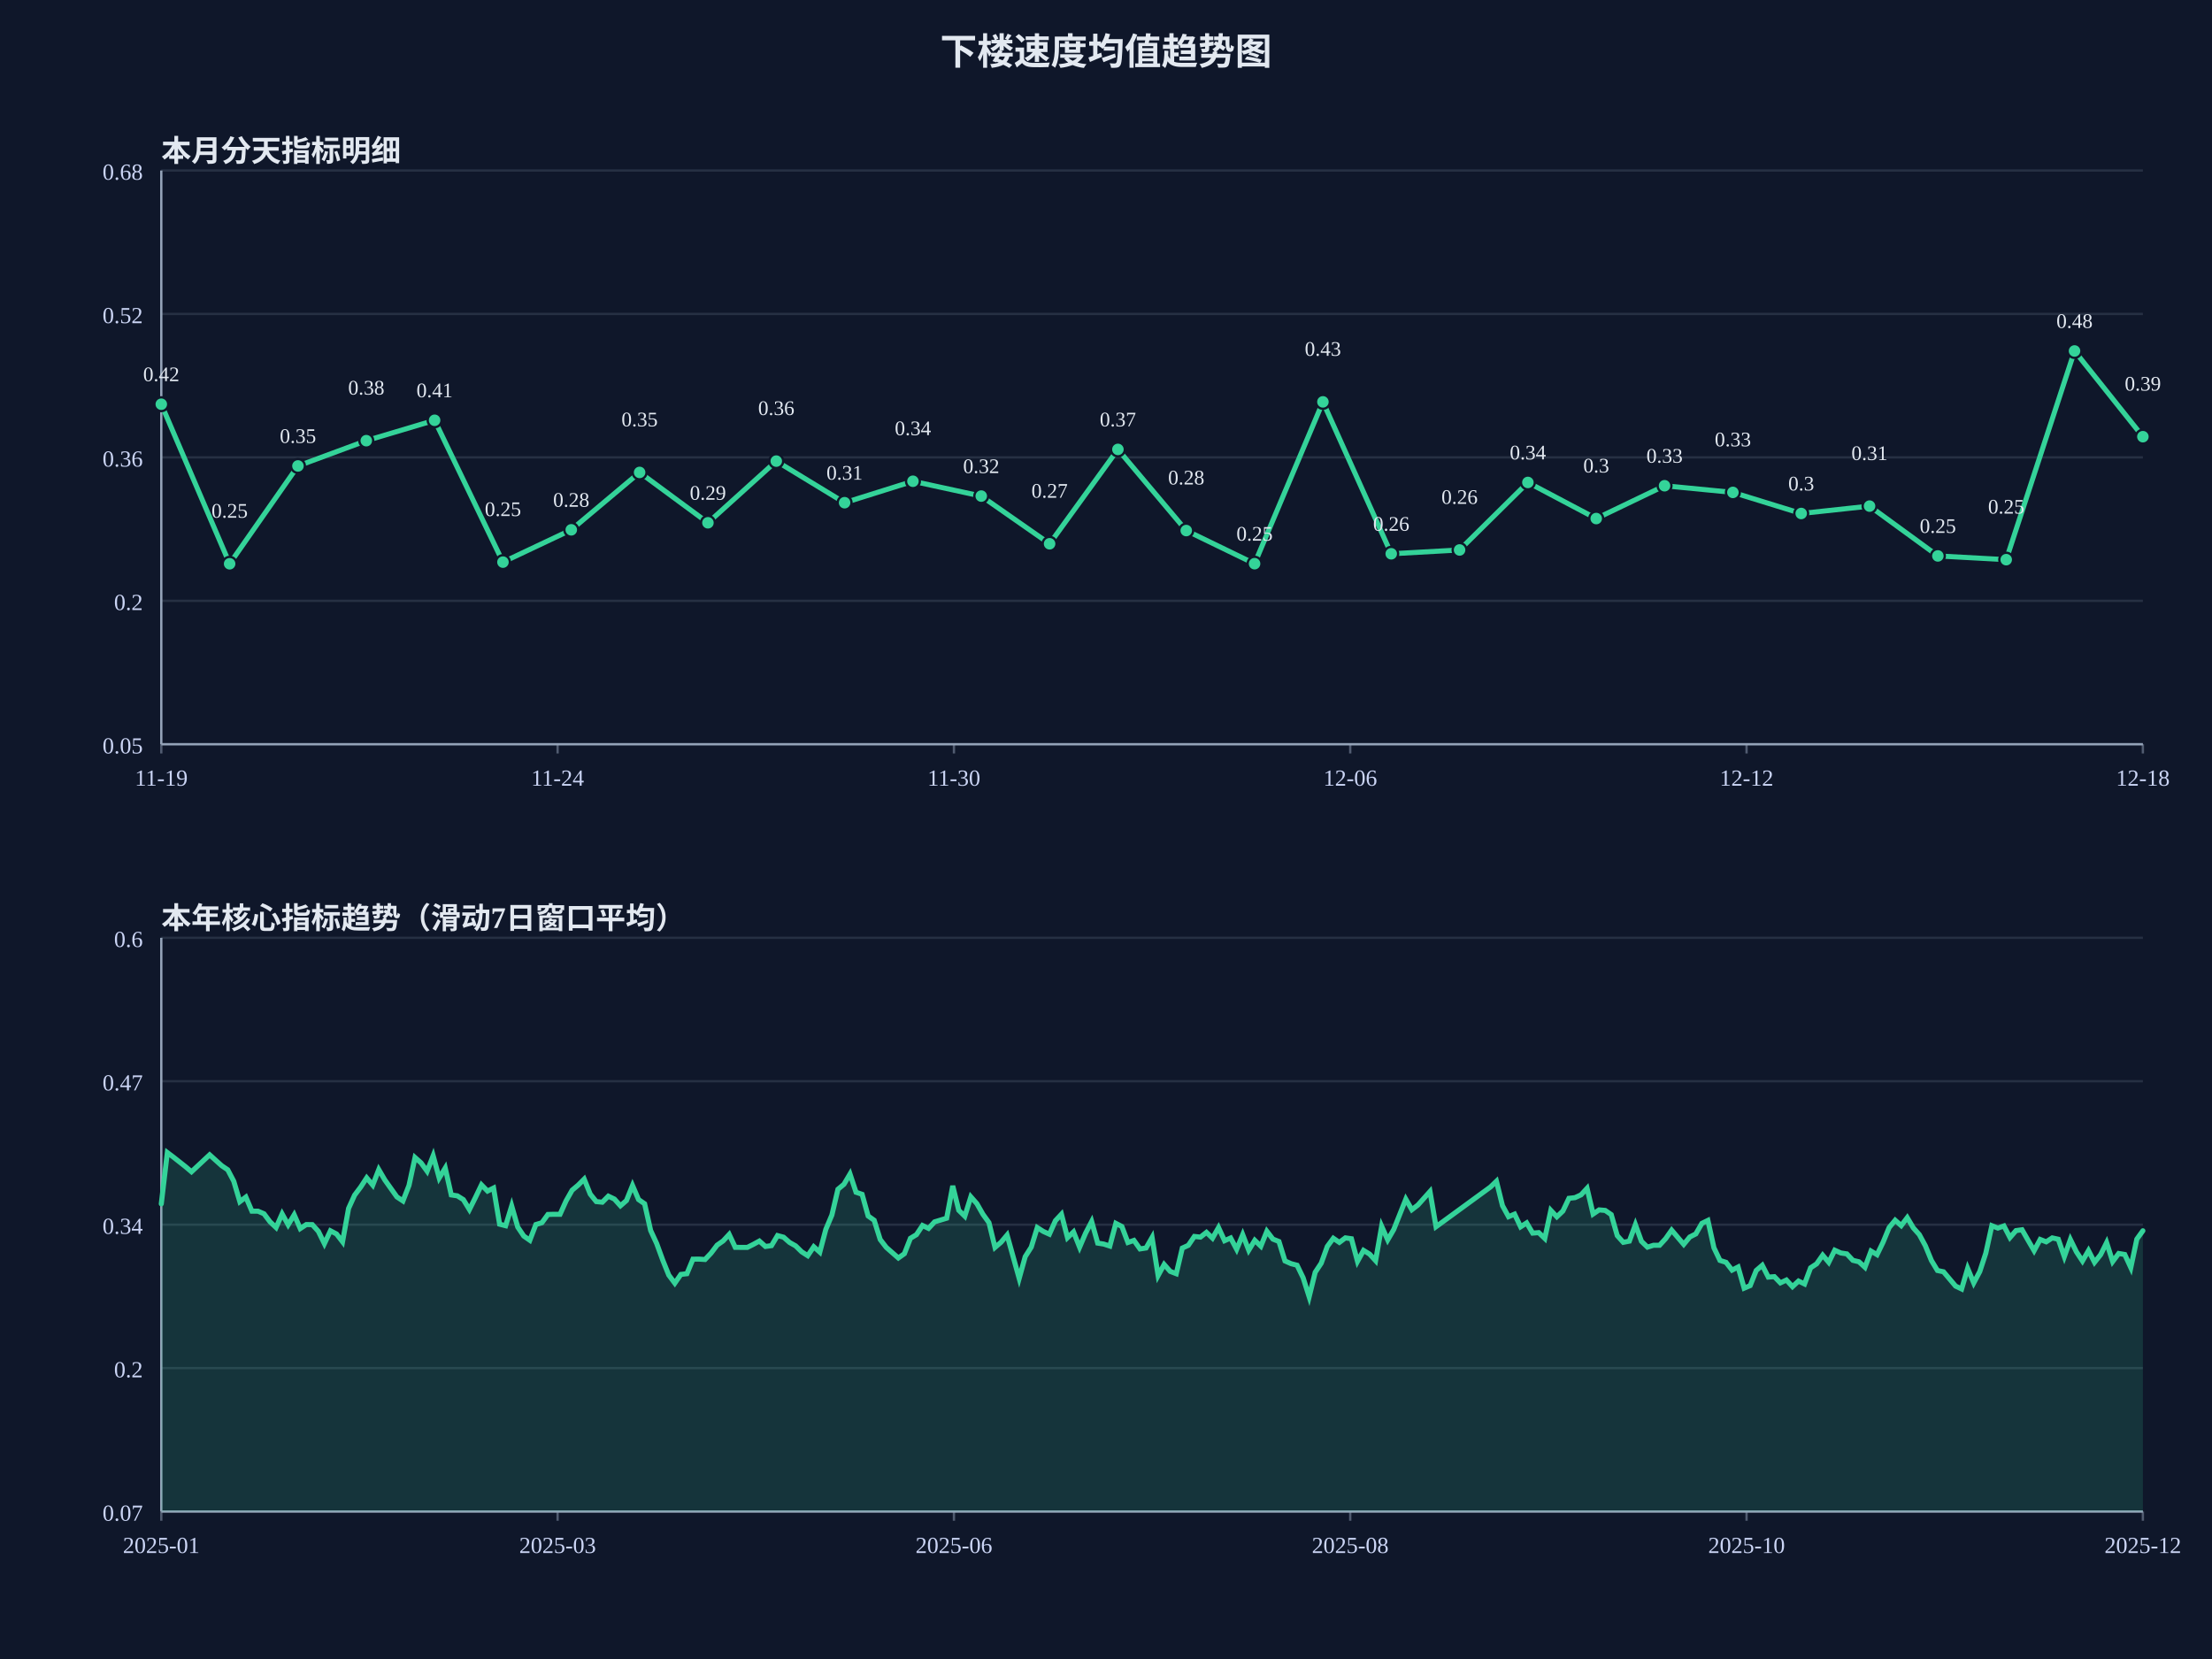
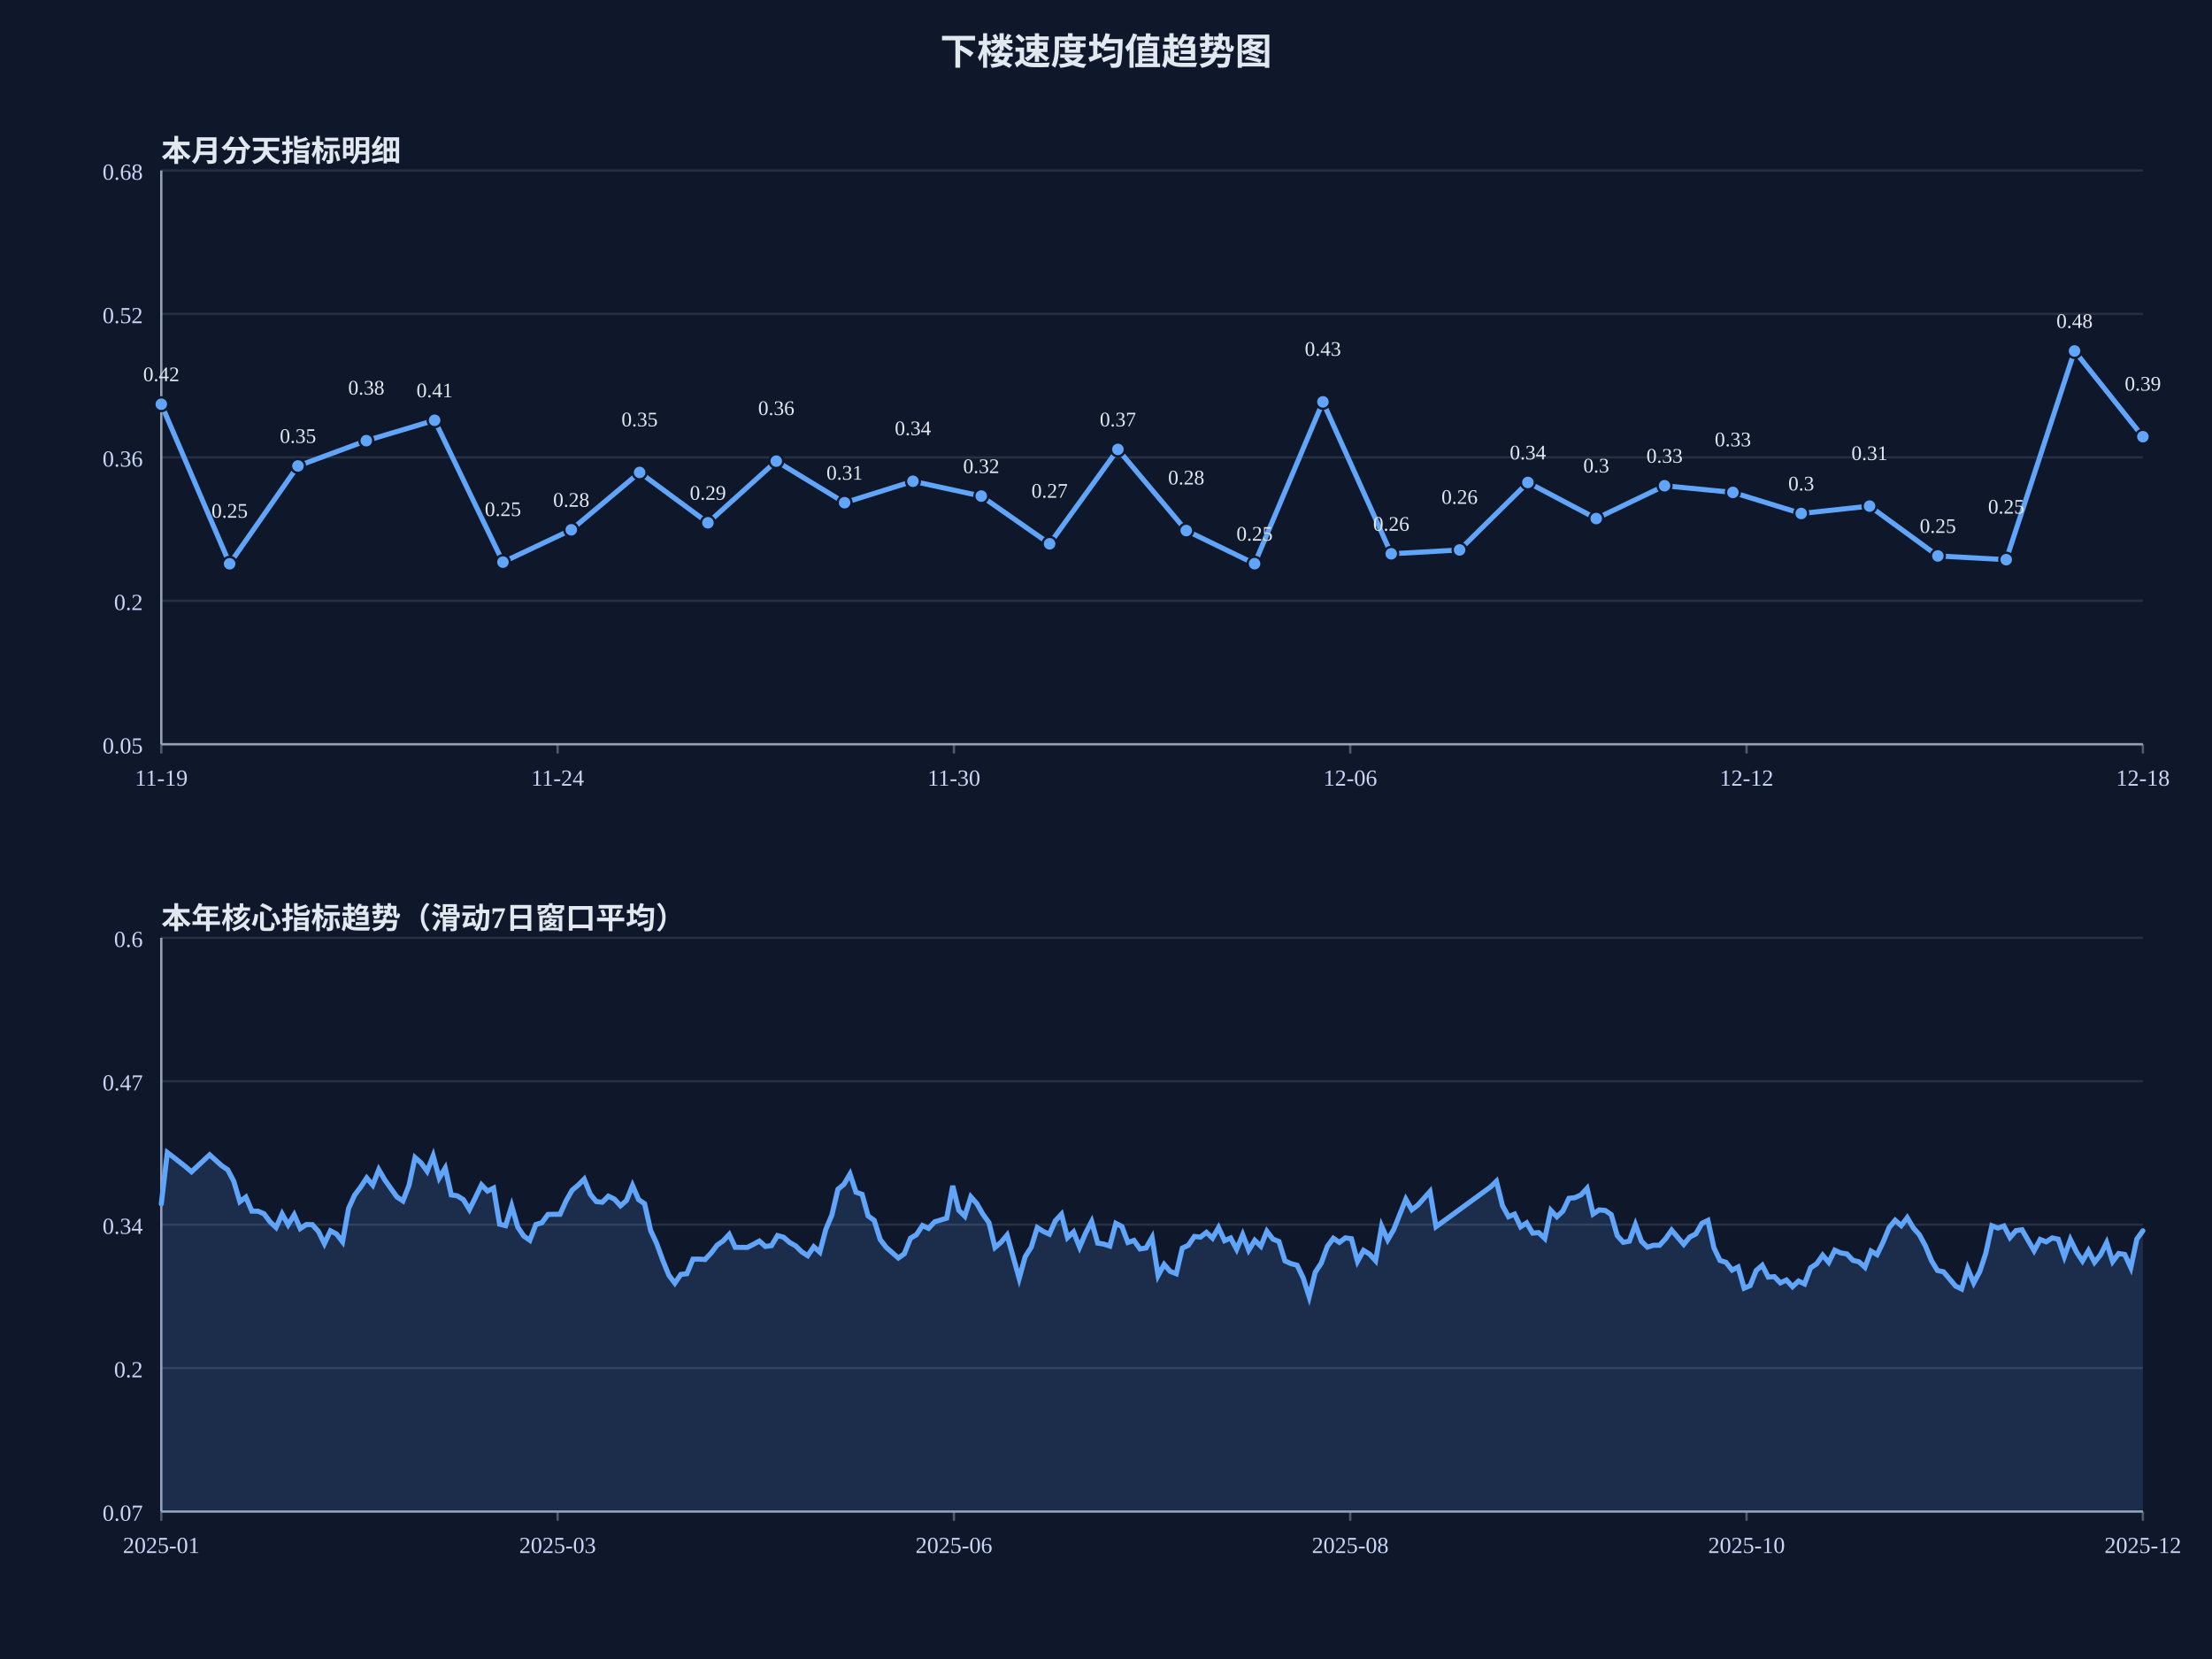
<svg xmlns="http://www.w3.org/2000/svg" viewBox="0 0 960 720" width="960" height="720">
  <rect width="960" height="720" fill="#0f172a" />
  <text x="480" y="28" fill="#e2e8f0" font-size="16" font-weight="700" text-anchor="middle">下楼速度均值趋势图</text>
  <text x="70" y="70" fill="#e2e8f0" font-size="13" font-weight="600">本月分天指标明细</text>
  <line x1="70" y1="323.00" x2="930" y2="323.00" stroke="#94a3b8" stroke-opacity="0.18" stroke-width="1" />
  <text x="62" y="327.00" fill="#cbd5f5" font-size="10" text-anchor="end">0.05</text>
  <line x1="70" y1="260.75" x2="930" y2="260.75" stroke="#94a3b8" stroke-opacity="0.18" stroke-width="1" />
  <text x="62" y="264.75" fill="#cbd5f5" font-size="10" text-anchor="end">0.2</text>
  <line x1="70" y1="198.50" x2="930" y2="198.50" stroke="#94a3b8" stroke-opacity="0.18" stroke-width="1" />
  <text x="62" y="202.50" fill="#cbd5f5" font-size="10" text-anchor="end">0.36</text>
  <line x1="70" y1="136.25" x2="930" y2="136.25" stroke="#94a3b8" stroke-opacity="0.18" stroke-width="1" />
  <text x="62" y="140.25" fill="#cbd5f5" font-size="10" text-anchor="end">0.52</text>
  <line x1="70" y1="74.00" x2="930" y2="74.00" stroke="#94a3b8" stroke-opacity="0.18" stroke-width="1" />
  <text x="62" y="78.00" fill="#cbd5f5" font-size="10" text-anchor="end">0.68</text>
  <line x1="70.00" y1="323" x2="70.00" y2="327" stroke="#94a3b8" stroke-opacity="0.5" stroke-width="1" />
  <text x="70.00" y="341" fill="#cbd5f5" font-size="10" text-anchor="middle">11-19</text>
  <line x1="242.00" y1="323" x2="242.00" y2="327" stroke="#94a3b8" stroke-opacity="0.5" stroke-width="1" />
  <text x="242.00" y="341" fill="#cbd5f5" font-size="10" text-anchor="middle">11-24</text>
  <line x1="414.00" y1="323" x2="414.00" y2="327" stroke="#94a3b8" stroke-opacity="0.5" stroke-width="1" />
  <text x="414.00" y="341" fill="#cbd5f5" font-size="10" text-anchor="middle">11-30</text>
  <line x1="586.00" y1="323" x2="586.00" y2="327" stroke="#94a3b8" stroke-opacity="0.5" stroke-width="1" />
  <text x="586.00" y="341" fill="#cbd5f5" font-size="10" text-anchor="middle">12-06</text>
  <line x1="758.00" y1="323" x2="758.00" y2="327" stroke="#94a3b8" stroke-opacity="0.5" stroke-width="1" />
  <text x="758.00" y="341" fill="#cbd5f5" font-size="10" text-anchor="middle">12-12</text>
  <line x1="930.00" y1="323" x2="930.00" y2="327" stroke="#94a3b8" stroke-opacity="0.5" stroke-width="1" />
  <text x="930.00" y="341" fill="#cbd5f5" font-size="10" text-anchor="middle">12-18</text>
  <line x1="70" y1="74" x2="70" y2="323" stroke="#94a3b8" stroke-width="1" />
  <line x1="70" y1="323" x2="930" y2="323" stroke="#94a3b8" stroke-width="1" />
-   <path d="M70.00,175.43 L99.66,244.68 L129.31,202.22 L158.97,191.25 L188.62,182.40 L218.28,243.96 L247.93,229.94 L277.59,205.03 L307.24,226.89 L336.90,200.12 L366.55,218.17 L396.21,208.86 L425.86,215.30 L455.52,236.00 L485.17,195.04 L514.83,230.26 L544.48,244.64 L574.14,174.41 L603.79,240.34 L633.45,238.68 L663.10,209.38 L692.76,225.05 L722.41,210.81 L752.07,213.70 L781.72,222.85 L811.38,219.65 L841.03,241.27 L870.69,242.89 L900.34,152.32 L930.00,189.52" fill="none" stroke="#34d399" stroke-width="2.2" stroke-linecap="round" />
-   <circle cx="70.00" cy="175.43" r="3" fill="#34d399" stroke="#0f172a" stroke-width="1" />
+   <path d="M70.00,175.43 L99.66,244.68 L129.31,202.22 L158.97,191.25 L188.62,182.40 L218.28,243.96 L247.93,229.94 L277.59,205.03 L307.24,226.89 L336.90,200.12 L366.55,218.17 L396.21,208.86 L425.86,215.30 L455.52,236.00 L485.17,195.04 L514.83,230.26 L544.48,244.64 L574.14,174.41 L603.79,240.34 L633.45,238.68 L663.10,209.38 L692.76,225.05 L722.41,210.81 L752.07,213.70 L781.72,222.85 L811.38,219.65 L841.03,241.27 L870.69,242.89 L900.34,152.32 L930.00,189.52" fill="none" stroke="#60a5fa" stroke-width="2.2" stroke-linecap="round" />
+   <circle cx="70.00" cy="175.43" r="3" fill="#60a5fa" stroke="#0f172a" stroke-width="1" />
  <text x="70.00" y="165.43" fill="#e2e8f0" font-size="9" text-anchor="middle">0.42</text>
-   <circle cx="99.66" cy="244.68" r="3" fill="#34d399" stroke="#0f172a" stroke-width="1" />
+   <circle cx="99.66" cy="244.68" r="3" fill="#60a5fa" stroke="#0f172a" stroke-width="1" />
  <text x="99.66" y="224.68" fill="#e2e8f0" font-size="9" text-anchor="middle">0.25</text>
-   <circle cx="129.31" cy="202.22" r="3" fill="#34d399" stroke="#0f172a" stroke-width="1" />
+   <circle cx="129.31" cy="202.22" r="3" fill="#60a5fa" stroke="#0f172a" stroke-width="1" />
  <text x="129.31" y="192.22" fill="#e2e8f0" font-size="9" text-anchor="middle">0.35</text>
-   <circle cx="158.97" cy="191.25" r="3" fill="#34d399" stroke="#0f172a" stroke-width="1" />
+   <circle cx="158.97" cy="191.25" r="3" fill="#60a5fa" stroke="#0f172a" stroke-width="1" />
  <text x="158.97" y="171.25" fill="#e2e8f0" font-size="9" text-anchor="middle">0.38</text>
-   <circle cx="188.62" cy="182.40" r="3" fill="#34d399" stroke="#0f172a" stroke-width="1" />
+   <circle cx="188.62" cy="182.40" r="3" fill="#60a5fa" stroke="#0f172a" stroke-width="1" />
  <text x="188.62" y="172.40" fill="#e2e8f0" font-size="9" text-anchor="middle">0.41</text>
-   <circle cx="218.28" cy="243.96" r="3" fill="#34d399" stroke="#0f172a" stroke-width="1" />
+   <circle cx="218.28" cy="243.96" r="3" fill="#60a5fa" stroke="#0f172a" stroke-width="1" />
  <text x="218.28" y="223.96" fill="#e2e8f0" font-size="9" text-anchor="middle">0.25</text>
-   <circle cx="247.93" cy="229.94" r="3" fill="#34d399" stroke="#0f172a" stroke-width="1" />
+   <circle cx="247.93" cy="229.94" r="3" fill="#60a5fa" stroke="#0f172a" stroke-width="1" />
  <text x="247.93" y="219.94" fill="#e2e8f0" font-size="9" text-anchor="middle">0.28</text>
-   <circle cx="277.59" cy="205.03" r="3" fill="#34d399" stroke="#0f172a" stroke-width="1" />
+   <circle cx="277.59" cy="205.03" r="3" fill="#60a5fa" stroke="#0f172a" stroke-width="1" />
  <text x="277.59" y="185.03" fill="#e2e8f0" font-size="9" text-anchor="middle">0.35</text>
-   <circle cx="307.24" cy="226.89" r="3" fill="#34d399" stroke="#0f172a" stroke-width="1" />
+   <circle cx="307.24" cy="226.89" r="3" fill="#60a5fa" stroke="#0f172a" stroke-width="1" />
  <text x="307.24" y="216.89" fill="#e2e8f0" font-size="9" text-anchor="middle">0.29</text>
-   <circle cx="336.90" cy="200.12" r="3" fill="#34d399" stroke="#0f172a" stroke-width="1" />
+   <circle cx="336.90" cy="200.12" r="3" fill="#60a5fa" stroke="#0f172a" stroke-width="1" />
  <text x="336.90" y="180.12" fill="#e2e8f0" font-size="9" text-anchor="middle">0.36</text>
-   <circle cx="366.55" cy="218.17" r="3" fill="#34d399" stroke="#0f172a" stroke-width="1" />
+   <circle cx="366.55" cy="218.17" r="3" fill="#60a5fa" stroke="#0f172a" stroke-width="1" />
  <text x="366.55" y="208.17" fill="#e2e8f0" font-size="9" text-anchor="middle">0.31</text>
-   <circle cx="396.21" cy="208.86" r="3" fill="#34d399" stroke="#0f172a" stroke-width="1" />
+   <circle cx="396.21" cy="208.86" r="3" fill="#60a5fa" stroke="#0f172a" stroke-width="1" />
  <text x="396.21" y="188.86" fill="#e2e8f0" font-size="9" text-anchor="middle">0.34</text>
-   <circle cx="425.86" cy="215.30" r="3" fill="#34d399" stroke="#0f172a" stroke-width="1" />
+   <circle cx="425.86" cy="215.30" r="3" fill="#60a5fa" stroke="#0f172a" stroke-width="1" />
  <text x="425.86" y="205.30" fill="#e2e8f0" font-size="9" text-anchor="middle">0.32</text>
-   <circle cx="455.52" cy="236.00" r="3" fill="#34d399" stroke="#0f172a" stroke-width="1" />
+   <circle cx="455.52" cy="236.00" r="3" fill="#60a5fa" stroke="#0f172a" stroke-width="1" />
  <text x="455.52" y="216.00" fill="#e2e8f0" font-size="9" text-anchor="middle">0.27</text>
-   <circle cx="485.17" cy="195.04" r="3" fill="#34d399" stroke="#0f172a" stroke-width="1" />
+   <circle cx="485.17" cy="195.04" r="3" fill="#60a5fa" stroke="#0f172a" stroke-width="1" />
  <text x="485.17" y="185.04" fill="#e2e8f0" font-size="9" text-anchor="middle">0.37</text>
-   <circle cx="514.83" cy="230.26" r="3" fill="#34d399" stroke="#0f172a" stroke-width="1" />
+   <circle cx="514.83" cy="230.26" r="3" fill="#60a5fa" stroke="#0f172a" stroke-width="1" />
  <text x="514.83" y="210.26" fill="#e2e8f0" font-size="9" text-anchor="middle">0.28</text>
-   <circle cx="544.48" cy="244.64" r="3" fill="#34d399" stroke="#0f172a" stroke-width="1" />
+   <circle cx="544.48" cy="244.64" r="3" fill="#60a5fa" stroke="#0f172a" stroke-width="1" />
  <text x="544.48" y="234.64" fill="#e2e8f0" font-size="9" text-anchor="middle">0.25</text>
-   <circle cx="574.14" cy="174.41" r="3" fill="#34d399" stroke="#0f172a" stroke-width="1" />
+   <circle cx="574.14" cy="174.41" r="3" fill="#60a5fa" stroke="#0f172a" stroke-width="1" />
  <text x="574.14" y="154.41" fill="#e2e8f0" font-size="9" text-anchor="middle">0.43</text>
-   <circle cx="603.79" cy="240.34" r="3" fill="#34d399" stroke="#0f172a" stroke-width="1" />
+   <circle cx="603.79" cy="240.34" r="3" fill="#60a5fa" stroke="#0f172a" stroke-width="1" />
  <text x="603.79" y="230.34" fill="#e2e8f0" font-size="9" text-anchor="middle">0.26</text>
-   <circle cx="633.45" cy="238.68" r="3" fill="#34d399" stroke="#0f172a" stroke-width="1" />
+   <circle cx="633.45" cy="238.68" r="3" fill="#60a5fa" stroke="#0f172a" stroke-width="1" />
  <text x="633.45" y="218.68" fill="#e2e8f0" font-size="9" text-anchor="middle">0.26</text>
-   <circle cx="663.10" cy="209.38" r="3" fill="#34d399" stroke="#0f172a" stroke-width="1" />
+   <circle cx="663.10" cy="209.38" r="3" fill="#60a5fa" stroke="#0f172a" stroke-width="1" />
  <text x="663.10" y="199.38" fill="#e2e8f0" font-size="9" text-anchor="middle">0.34</text>
-   <circle cx="692.76" cy="225.05" r="3" fill="#34d399" stroke="#0f172a" stroke-width="1" />
+   <circle cx="692.76" cy="225.05" r="3" fill="#60a5fa" stroke="#0f172a" stroke-width="1" />
  <text x="692.76" y="205.05" fill="#e2e8f0" font-size="9" text-anchor="middle">0.3</text>
-   <circle cx="722.41" cy="210.81" r="3" fill="#34d399" stroke="#0f172a" stroke-width="1" />
+   <circle cx="722.41" cy="210.81" r="3" fill="#60a5fa" stroke="#0f172a" stroke-width="1" />
  <text x="722.41" y="200.81" fill="#e2e8f0" font-size="9" text-anchor="middle">0.33</text>
-   <circle cx="752.07" cy="213.70" r="3" fill="#34d399" stroke="#0f172a" stroke-width="1" />
+   <circle cx="752.07" cy="213.70" r="3" fill="#60a5fa" stroke="#0f172a" stroke-width="1" />
  <text x="752.07" y="193.70" fill="#e2e8f0" font-size="9" text-anchor="middle">0.33</text>
-   <circle cx="781.72" cy="222.85" r="3" fill="#34d399" stroke="#0f172a" stroke-width="1" />
+   <circle cx="781.72" cy="222.85" r="3" fill="#60a5fa" stroke="#0f172a" stroke-width="1" />
  <text x="781.72" y="212.85" fill="#e2e8f0" font-size="9" text-anchor="middle">0.3</text>
-   <circle cx="811.38" cy="219.65" r="3" fill="#34d399" stroke="#0f172a" stroke-width="1" />
+   <circle cx="811.38" cy="219.65" r="3" fill="#60a5fa" stroke="#0f172a" stroke-width="1" />
  <text x="811.38" y="199.65" fill="#e2e8f0" font-size="9" text-anchor="middle">0.31</text>
-   <circle cx="841.03" cy="241.27" r="3" fill="#34d399" stroke="#0f172a" stroke-width="1" />
+   <circle cx="841.03" cy="241.27" r="3" fill="#60a5fa" stroke="#0f172a" stroke-width="1" />
  <text x="841.03" y="231.27" fill="#e2e8f0" font-size="9" text-anchor="middle">0.25</text>
-   <circle cx="870.69" cy="242.89" r="3" fill="#34d399" stroke="#0f172a" stroke-width="1" />
+   <circle cx="870.69" cy="242.89" r="3" fill="#60a5fa" stroke="#0f172a" stroke-width="1" />
  <text x="870.69" y="222.89" fill="#e2e8f0" font-size="9" text-anchor="middle">0.25</text>
-   <circle cx="900.34" cy="152.32" r="3" fill="#34d399" stroke="#0f172a" stroke-width="1" />
+   <circle cx="900.34" cy="152.32" r="3" fill="#60a5fa" stroke="#0f172a" stroke-width="1" />
  <text x="900.34" y="142.32" fill="#e2e8f0" font-size="9" text-anchor="middle">0.48</text>
-   <circle cx="930.00" cy="189.52" r="3" fill="#34d399" stroke="#0f172a" stroke-width="1" />
+   <circle cx="930.00" cy="189.52" r="3" fill="#60a5fa" stroke="#0f172a" stroke-width="1" />
  <text x="930.00" y="169.52" fill="#e2e8f0" font-size="9" text-anchor="middle">0.39</text>
  <text x="70" y="403" fill="#e2e8f0" font-size="13" font-weight="600">本年核心指标趋势（滑动7日窗口平均）</text>
  <line x1="70" y1="656.00" x2="930" y2="656.00" stroke="#94a3b8" stroke-opacity="0.18" stroke-width="1" />
  <text x="62" y="660.00" fill="#cbd5f5" font-size="10" text-anchor="end">0.07</text>
  <line x1="70" y1="593.75" x2="930" y2="593.75" stroke="#94a3b8" stroke-opacity="0.18" stroke-width="1" />
  <text x="62" y="597.75" fill="#cbd5f5" font-size="10" text-anchor="end">0.2</text>
  <line x1="70" y1="531.50" x2="930" y2="531.50" stroke="#94a3b8" stroke-opacity="0.18" stroke-width="1" />
  <text x="62" y="535.50" fill="#cbd5f5" font-size="10" text-anchor="end">0.34</text>
  <line x1="70" y1="469.25" x2="930" y2="469.25" stroke="#94a3b8" stroke-opacity="0.18" stroke-width="1" />
  <text x="62" y="473.25" fill="#cbd5f5" font-size="10" text-anchor="end">0.47</text>
  <line x1="70" y1="407.00" x2="930" y2="407.00" stroke="#94a3b8" stroke-opacity="0.18" stroke-width="1" />
  <text x="62" y="411.00" fill="#cbd5f5" font-size="10" text-anchor="end">0.6</text>
  <line x1="70.00" y1="656" x2="70.00" y2="660" stroke="#94a3b8" stroke-opacity="0.5" stroke-width="1" />
  <text x="70.00" y="674" fill="#cbd5f5" font-size="10" text-anchor="middle">2025-01</text>
  <line x1="242.00" y1="656" x2="242.00" y2="660" stroke="#94a3b8" stroke-opacity="0.5" stroke-width="1" />
  <text x="242.00" y="674" fill="#cbd5f5" font-size="10" text-anchor="middle">2025-03</text>
  <line x1="414.00" y1="656" x2="414.00" y2="660" stroke="#94a3b8" stroke-opacity="0.5" stroke-width="1" />
  <text x="414.00" y="674" fill="#cbd5f5" font-size="10" text-anchor="middle">2025-06</text>
  <line x1="586.00" y1="656" x2="586.00" y2="660" stroke="#94a3b8" stroke-opacity="0.5" stroke-width="1" />
  <text x="586.00" y="674" fill="#cbd5f5" font-size="10" text-anchor="middle">2025-08</text>
  <line x1="758.00" y1="656" x2="758.00" y2="660" stroke="#94a3b8" stroke-opacity="0.5" stroke-width="1" />
  <text x="758.00" y="674" fill="#cbd5f5" font-size="10" text-anchor="middle">2025-10</text>
  <line x1="930.00" y1="656" x2="930.00" y2="660" stroke="#94a3b8" stroke-opacity="0.5" stroke-width="1" />
  <text x="930.00" y="674" fill="#cbd5f5" font-size="10" text-anchor="middle">2025-12</text>
  <line x1="70" y1="407" x2="70" y2="656" stroke="#94a3b8" stroke-width="1" />
  <line x1="70" y1="656" x2="930" y2="656" stroke="#94a3b8" stroke-width="1" />
-   <path d="M70.00,656.00 L70.00,522.47 L72.62,500.20 L75.24,502.17 L80.49,506.31 L83.11,508.54 L90.98,501.19 L96.22,505.91 L98.84,507.68 L101.46,512.66 L104.09,521.52 L106.71,519.53 L109.33,525.65 L111.95,525.64 L114.57,526.77 L117.20,530.27 L119.82,532.74 L122.44,526.81 L125.06,531.56 L127.68,527.21 L130.30,533.19 L132.93,531.45 L135.55,531.49 L138.17,534.40 L140.79,539.75 L143.41,534.16 L146.04,535.53 L148.66,538.93 L151.28,524.44 L153.90,518.68 L156.52,515.20 L159.15,511.18 L161.77,514.33 L164.39,507.59 L167.01,512.08 L172.26,519.47 L174.88,521.20 L177.50,514.49 L180.12,502.35 L182.74,504.68 L185.37,508.32 L187.99,501.59 L190.61,511.24 L193.23,506.92 L195.85,518.59 L198.48,518.99 L201.10,520.63 L203.72,524.94 L206.34,519.69 L208.96,514.22 L211.59,516.92 L214.21,515.61 L216.83,531.29 L219.45,531.96 L222.07,523.36 L224.70,532.54 L227.32,536.44 L229.94,538.27 L232.56,531.45 L235.18,530.66 L237.80,527.07 L240.43,526.99 L243.05,527.00 L245.67,521.18 L248.29,516.55 L250.91,514.35 L253.54,511.72 L256.16,518.24 L258.78,521.48 L261.40,521.75 L264.02,519.13 L266.65,520.39 L269.27,523.30 L271.89,521.02 L274.51,514.48 L277.13,520.60 L279.76,522.43 L282.38,534.03 L285.00,539.70 L287.62,546.87 L290.24,553.37 L292.87,556.89 L295.49,553.09 L298.11,552.79 L300.73,546.48 L303.35,546.45 L305.98,546.62 L308.60,543.85 L311.22,540.39 L313.84,538.55 L316.46,535.73 L319.09,541.33 L321.71,541.36 L324.33,541.37 L326.95,540.05 L329.57,538.61 L332.20,540.96 L334.82,540.60 L337.44,536.23 L340.06,536.93 L342.68,539.23 L345.30,540.70 L347.93,543.28 L350.55,544.96 L353.17,541.08 L355.79,543.42 L358.41,533.53 L361.04,527.30 L363.66,516.14 L366.28,513.96 L368.90,509.52 L371.52,517.43 L374.15,518.33 L376.77,527.73 L379.39,529.59 L382.01,537.95 L384.63,541.35 L389.88,545.96 L392.50,544.10 L395.12,537.42 L397.74,535.83 L400.37,531.86 L402.99,533.12 L405.61,530.28 L410.85,528.70 L413.48,514.66 L416.10,525.25 L418.72,527.82 L421.34,519.41 L423.96,522.38 L426.59,526.98 L429.21,530.63 L431.83,541.37 L434.45,539.12 L437.07,536.01 L442.32,554.82 L444.94,545.37 L447.56,541.26 L450.18,532.77 L452.80,534.44 L455.43,535.63 L458.05,529.77 L460.67,526.96 L463.29,537.15 L465.91,534.64 L468.54,541.28 L471.16,535.15 L473.78,530.12 L476.40,539.51 L479.02,539.92 L481.65,540.78 L484.27,530.94 L486.89,532.30 L489.51,539.23 L492.13,538.33 L494.76,542.03 L497.38,541.62 L500.00,537.05 L502.62,553.58 L505.24,548.77 L507.87,551.77 L510.49,552.78 L513.11,541.67 L515.73,540.46 L518.35,536.61 L520.98,536.90 L523.60,534.84 L526.22,537.35 L528.84,532.76 L531.46,538.46 L534.09,537.28 L536.71,542.20 L539.33,535.83 L541.95,542.58 L544.57,538.29 L547.20,540.84 L549.82,534.36 L552.44,537.77 L555.06,538.81 L557.68,547.24 L560.30,548.42 L562.93,549.11 L565.55,554.54 L568.17,562.80 L570.79,552.17 L573.41,548.22 L576.04,540.96 L578.66,537.41 L581.28,539.19 L583.90,537.23 L586.52,537.61 L589.15,547.43 L591.77,542.67 L594.39,544.27 L597.01,547.13 L599.63,532.19 L602.26,538.10 L604.88,533.60 L610.12,520.44 L612.74,525.01 L615.37,522.97 L620.61,517.11 L623.23,532.39 L646.83,515.17 L649.45,512.65 L652.07,523.25 L654.70,528.04 L657.32,526.93 L659.94,532.43 L662.56,530.73 L665.18,535.17 L667.80,534.95 L670.43,537.48 L673.05,525.29 L675.67,528.08 L678.29,525.58 L680.91,520.07 L683.54,519.77 L686.16,518.56 L688.78,515.72 L691.40,526.88 L694.02,525.09 L696.65,525.32 L699.27,527.13 L701.89,536.26 L704.51,539.17 L707.13,538.65 L709.76,531.49 L712.38,538.73 L715.00,541.26 L717.62,540.44 L720.24,540.45 L722.87,537.59 L725.49,533.88 L730.73,540.05 L733.35,536.85 L735.98,535.51 L738.60,530.94 L741.22,529.66 L743.84,541.53 L746.46,547.02 L749.09,547.84 L751.71,551.23 L754.33,549.88 L756.95,559.06 L759.57,557.95 L762.20,551.38 L764.82,549.13 L767.44,554.26 L770.06,554.06 L772.68,556.76 L775.30,555.53 L777.93,558.40 L780.55,555.97 L783.17,557.24 L785.79,550.23 L788.41,548.50 L791.04,544.74 L793.66,547.85 L796.28,542.59 L798.90,543.78 L801.52,544.18 L804.15,546.98 L806.77,547.60 L809.39,550.00 L812.01,542.96 L814.63,544.52 L817.26,539.10 L819.88,532.74 L822.50,529.58 L825.12,531.91 L827.74,528.45 L830.37,532.89 L832.99,535.83 L835.61,540.68 L838.23,547.05 L840.85,551.39 L843.48,551.95 L848.72,558.16 L851.34,559.41 L853.96,550.48 L856.59,556.79 L859.21,551.86 L861.83,543.87 L864.45,531.95 L867.07,532.98 L869.70,532.06 L872.32,537.10 L874.94,534.07 L877.56,533.71 L880.18,538.29 L882.80,542.79 L885.43,537.92 L888.05,538.95 L890.67,537.25 L893.29,537.82 L895.91,545.39 L898.54,537.95 L901.16,543.30 L903.78,547.27 L906.40,542.75 L909.02,547.85 L911.65,544.54 L914.27,539.28 L916.89,547.52 L919.51,544.00 L922.13,544.44 L924.76,550.14 L927.38,537.77 L930.00,534.15 L930.00,656.00 Z" fill="#34d399" fill-opacity="0.16" stroke="none" />
-   <path d="M70.00,522.47 L72.62,500.20 L75.24,502.17 L80.49,506.31 L83.11,508.54 L90.98,501.19 L96.22,505.91 L98.84,507.68 L101.46,512.66 L104.09,521.52 L106.71,519.53 L109.33,525.65 L111.95,525.64 L114.57,526.77 L117.20,530.27 L119.82,532.74 L122.44,526.81 L125.06,531.56 L127.68,527.21 L130.30,533.19 L132.93,531.45 L135.55,531.49 L138.17,534.40 L140.79,539.75 L143.41,534.16 L146.04,535.53 L148.66,538.93 L151.28,524.44 L153.90,518.68 L156.52,515.20 L159.15,511.18 L161.77,514.33 L164.39,507.59 L167.01,512.08 L172.26,519.47 L174.88,521.20 L177.50,514.49 L180.12,502.35 L182.74,504.68 L185.37,508.32 L187.99,501.59 L190.61,511.24 L193.23,506.92 L195.85,518.59 L198.48,518.99 L201.10,520.63 L203.72,524.94 L206.34,519.69 L208.96,514.22 L211.59,516.92 L214.21,515.61 L216.83,531.29 L219.45,531.96 L222.07,523.36 L224.70,532.54 L227.32,536.44 L229.94,538.27 L232.56,531.45 L235.18,530.66 L237.80,527.07 L240.43,526.99 L243.05,527.00 L245.67,521.18 L248.29,516.55 L250.91,514.35 L253.54,511.72 L256.16,518.24 L258.78,521.48 L261.40,521.75 L264.02,519.13 L266.65,520.39 L269.27,523.30 L271.89,521.02 L274.51,514.48 L277.13,520.60 L279.76,522.43 L282.38,534.03 L285.00,539.70 L287.62,546.87 L290.24,553.37 L292.87,556.89 L295.49,553.09 L298.11,552.79 L300.73,546.48 L303.35,546.45 L305.98,546.62 L308.60,543.85 L311.22,540.39 L313.84,538.55 L316.46,535.73 L319.09,541.33 L321.71,541.36 L324.33,541.37 L326.95,540.05 L329.57,538.61 L332.20,540.96 L334.82,540.60 L337.44,536.23 L340.06,536.93 L342.68,539.23 L345.30,540.70 L347.93,543.28 L350.55,544.96 L353.17,541.08 L355.79,543.42 L358.41,533.53 L361.04,527.30 L363.66,516.14 L366.28,513.96 L368.90,509.52 L371.52,517.43 L374.15,518.33 L376.77,527.73 L379.39,529.59 L382.01,537.95 L384.63,541.35 L389.88,545.96 L392.50,544.10 L395.12,537.42 L397.74,535.83 L400.37,531.86 L402.99,533.12 L405.61,530.28 L410.85,528.70 L413.48,514.66 L416.10,525.25 L418.72,527.82 L421.34,519.41 L423.96,522.38 L426.59,526.98 L429.21,530.63 L431.83,541.37 L434.45,539.12 L437.07,536.01 L442.32,554.82 L444.94,545.37 L447.56,541.26 L450.18,532.77 L452.80,534.44 L455.43,535.63 L458.05,529.77 L460.67,526.96 L463.29,537.15 L465.91,534.64 L468.54,541.28 L471.16,535.15 L473.78,530.12 L476.40,539.51 L479.02,539.92 L481.65,540.78 L484.27,530.94 L486.89,532.30 L489.51,539.23 L492.13,538.33 L494.76,542.03 L497.38,541.62 L500.00,537.05 L502.62,553.58 L505.24,548.77 L507.87,551.77 L510.49,552.78 L513.11,541.67 L515.73,540.46 L518.35,536.61 L520.98,536.90 L523.60,534.84 L526.22,537.35 L528.84,532.76 L531.46,538.46 L534.09,537.28 L536.71,542.20 L539.33,535.83 L541.95,542.58 L544.57,538.29 L547.20,540.84 L549.82,534.36 L552.44,537.77 L555.06,538.81 L557.68,547.24 L560.30,548.42 L562.93,549.11 L565.55,554.54 L568.17,562.80 L570.79,552.17 L573.41,548.22 L576.04,540.96 L578.66,537.41 L581.28,539.19 L583.90,537.23 L586.52,537.61 L589.15,547.43 L591.77,542.67 L594.39,544.27 L597.01,547.13 L599.63,532.19 L602.26,538.10 L604.88,533.60 L610.12,520.44 L612.74,525.01 L615.37,522.97 L620.61,517.11 L623.23,532.39 L646.83,515.17 L649.45,512.65 L652.07,523.25 L654.70,528.04 L657.32,526.93 L659.94,532.43 L662.56,530.73 L665.18,535.17 L667.80,534.95 L670.43,537.48 L673.05,525.29 L675.67,528.08 L678.29,525.58 L680.91,520.07 L683.54,519.77 L686.16,518.56 L688.78,515.72 L691.40,526.88 L694.02,525.09 L696.65,525.32 L699.27,527.13 L701.89,536.26 L704.51,539.17 L707.13,538.65 L709.76,531.49 L712.38,538.73 L715.00,541.26 L717.62,540.44 L720.24,540.45 L722.87,537.59 L725.49,533.88 L730.73,540.05 L733.35,536.85 L735.98,535.51 L738.60,530.94 L741.22,529.66 L743.84,541.53 L746.46,547.02 L749.09,547.84 L751.71,551.23 L754.33,549.88 L756.95,559.06 L759.57,557.95 L762.20,551.38 L764.82,549.13 L767.44,554.26 L770.06,554.06 L772.68,556.76 L775.30,555.53 L777.93,558.40 L780.55,555.97 L783.17,557.24 L785.79,550.23 L788.41,548.50 L791.04,544.74 L793.66,547.85 L796.28,542.59 L798.90,543.78 L801.52,544.18 L804.15,546.98 L806.77,547.60 L809.39,550.00 L812.01,542.96 L814.63,544.52 L817.26,539.10 L819.88,532.74 L822.50,529.58 L825.12,531.91 L827.74,528.45 L830.37,532.89 L832.99,535.83 L835.61,540.68 L838.23,547.05 L840.85,551.39 L843.48,551.95 L848.72,558.16 L851.34,559.41 L853.96,550.48 L856.59,556.79 L859.21,551.86 L861.83,543.87 L864.45,531.95 L867.07,532.98 L869.70,532.06 L872.32,537.10 L874.94,534.07 L877.56,533.71 L880.18,538.29 L882.80,542.79 L885.43,537.92 L888.05,538.95 L890.67,537.25 L893.29,537.82 L895.91,545.39 L898.54,537.95 L901.16,543.30 L903.78,547.27 L906.40,542.75 L909.02,547.85 L911.65,544.54 L914.27,539.28 L916.89,547.52 L919.51,544.00 L922.13,544.44 L924.76,550.14 L927.38,537.77 L930.00,534.15" fill="none" stroke="#34d399" stroke-width="2.2" stroke-linecap="round" />
+   <path d="M70.00,656.00 L70.00,522.47 L72.62,500.20 L75.24,502.17 L80.49,506.31 L83.11,508.54 L90.98,501.19 L96.22,505.91 L98.84,507.68 L101.46,512.66 L104.09,521.52 L106.71,519.53 L109.33,525.65 L111.95,525.64 L114.57,526.77 L117.20,530.27 L119.82,532.74 L122.44,526.81 L125.06,531.56 L127.68,527.21 L130.30,533.19 L132.93,531.45 L135.55,531.49 L138.17,534.40 L140.79,539.75 L143.41,534.16 L146.04,535.53 L148.66,538.93 L151.28,524.44 L153.90,518.68 L156.52,515.20 L159.15,511.18 L161.77,514.33 L164.39,507.59 L167.01,512.08 L172.26,519.47 L174.88,521.20 L177.50,514.49 L180.12,502.35 L182.74,504.68 L185.37,508.32 L187.99,501.59 L190.61,511.24 L193.23,506.92 L195.85,518.59 L198.48,518.99 L201.10,520.63 L203.72,524.94 L206.34,519.69 L208.96,514.22 L211.59,516.92 L214.21,515.61 L216.83,531.29 L219.45,531.96 L222.07,523.36 L224.70,532.54 L227.32,536.44 L229.94,538.27 L232.56,531.45 L235.18,530.66 L237.80,527.07 L240.43,526.99 L243.05,527.00 L245.67,521.18 L248.29,516.55 L250.91,514.35 L253.54,511.72 L256.16,518.24 L258.78,521.48 L261.40,521.75 L264.02,519.13 L266.65,520.39 L269.27,523.30 L271.89,521.02 L274.51,514.48 L277.13,520.60 L279.76,522.43 L282.38,534.03 L285.00,539.70 L287.62,546.87 L290.24,553.37 L292.87,556.89 L295.49,553.09 L298.11,552.79 L300.73,546.48 L303.35,546.45 L305.98,546.62 L308.60,543.85 L311.22,540.39 L313.84,538.55 L316.46,535.73 L319.09,541.33 L321.71,541.36 L324.33,541.37 L326.95,540.05 L329.57,538.61 L332.20,540.96 L334.82,540.60 L337.44,536.23 L340.06,536.93 L342.68,539.23 L345.30,540.70 L347.93,543.28 L350.55,544.96 L353.17,541.08 L355.79,543.42 L358.41,533.53 L361.04,527.30 L363.66,516.14 L366.28,513.96 L368.90,509.52 L371.52,517.43 L374.15,518.33 L376.77,527.73 L379.39,529.59 L382.01,537.95 L384.63,541.35 L389.88,545.96 L392.50,544.10 L395.12,537.42 L397.74,535.83 L400.37,531.86 L402.99,533.12 L405.61,530.28 L410.85,528.70 L413.48,514.66 L416.10,525.25 L418.72,527.82 L421.34,519.41 L423.96,522.38 L426.59,526.98 L429.21,530.63 L431.83,541.37 L434.45,539.12 L437.07,536.01 L442.32,554.82 L444.94,545.37 L447.56,541.26 L450.18,532.77 L452.80,534.44 L455.43,535.63 L458.05,529.77 L460.67,526.96 L463.29,537.15 L465.91,534.64 L468.54,541.28 L471.16,535.15 L473.78,530.12 L476.40,539.51 L479.02,539.92 L481.65,540.78 L484.27,530.94 L486.89,532.30 L489.51,539.23 L492.13,538.33 L494.76,542.03 L497.38,541.62 L500.00,537.05 L502.62,553.58 L505.24,548.77 L507.87,551.77 L510.49,552.78 L513.11,541.67 L515.73,540.46 L518.35,536.61 L520.98,536.90 L523.60,534.84 L526.22,537.35 L528.84,532.76 L531.46,538.46 L534.09,537.28 L536.71,542.20 L539.33,535.83 L541.95,542.58 L544.57,538.29 L547.20,540.84 L549.82,534.36 L552.44,537.77 L555.06,538.81 L557.68,547.24 L560.30,548.42 L562.93,549.11 L565.55,554.54 L568.17,562.80 L570.79,552.17 L573.41,548.22 L576.04,540.96 L578.66,537.41 L581.28,539.19 L583.90,537.23 L586.52,537.61 L589.15,547.43 L591.77,542.67 L594.39,544.27 L597.01,547.13 L599.63,532.19 L602.26,538.10 L604.88,533.60 L610.12,520.44 L612.74,525.01 L615.37,522.97 L620.61,517.11 L623.23,532.39 L646.83,515.17 L649.45,512.65 L652.07,523.25 L654.70,528.04 L657.32,526.93 L659.94,532.43 L662.56,530.73 L665.18,535.17 L667.80,534.95 L670.43,537.48 L673.05,525.29 L675.67,528.08 L678.29,525.58 L680.91,520.07 L683.54,519.77 L686.16,518.56 L688.78,515.72 L691.40,526.88 L694.02,525.09 L696.65,525.32 L699.27,527.13 L701.89,536.26 L704.51,539.17 L707.13,538.65 L709.76,531.49 L712.38,538.73 L715.00,541.26 L717.62,540.44 L720.24,540.45 L722.87,537.59 L725.49,533.88 L730.73,540.05 L733.35,536.85 L735.98,535.51 L738.60,530.94 L741.22,529.66 L743.84,541.53 L746.46,547.02 L749.09,547.84 L751.71,551.23 L754.33,549.88 L756.95,559.06 L759.57,557.95 L762.20,551.38 L764.82,549.13 L767.44,554.26 L770.06,554.06 L772.68,556.76 L775.30,555.53 L777.93,558.40 L780.55,555.97 L783.17,557.24 L785.79,550.23 L788.41,548.50 L791.04,544.74 L793.66,547.85 L796.28,542.59 L798.90,543.78 L801.52,544.18 L804.15,546.98 L806.77,547.60 L809.39,550.00 L812.01,542.96 L814.63,544.52 L817.26,539.10 L819.88,532.74 L822.50,529.58 L825.12,531.91 L827.74,528.45 L830.37,532.89 L832.99,535.83 L835.61,540.68 L838.23,547.05 L840.85,551.39 L843.48,551.95 L848.72,558.16 L851.34,559.41 L853.96,550.48 L856.59,556.79 L859.21,551.86 L861.83,543.87 L864.45,531.95 L867.07,532.98 L869.70,532.06 L872.32,537.10 L874.94,534.07 L877.56,533.71 L880.18,538.29 L882.80,542.79 L885.43,537.92 L888.05,538.95 L890.67,537.25 L893.29,537.82 L895.91,545.39 L898.54,537.95 L901.16,543.30 L903.78,547.27 L906.40,542.75 L909.02,547.85 L911.65,544.54 L914.27,539.28 L916.89,547.52 L919.51,544.00 L922.13,544.44 L924.76,550.14 L927.38,537.77 L930.00,534.15 L930.00,656.00 Z" fill="#60a5fa" fill-opacity="0.16" stroke="none" />
+   <path d="M70.00,522.47 L72.62,500.20 L75.24,502.17 L80.49,506.31 L83.11,508.54 L90.98,501.19 L96.22,505.91 L98.84,507.68 L101.46,512.66 L104.09,521.52 L106.71,519.53 L109.33,525.65 L111.95,525.64 L114.57,526.77 L117.20,530.27 L119.82,532.74 L122.44,526.81 L125.06,531.56 L127.68,527.21 L130.30,533.19 L132.93,531.45 L135.55,531.49 L138.17,534.40 L140.79,539.75 L143.41,534.16 L146.04,535.53 L148.66,538.93 L151.28,524.44 L153.90,518.68 L156.52,515.20 L159.15,511.18 L161.77,514.33 L164.39,507.59 L167.01,512.08 L172.26,519.47 L174.88,521.20 L177.50,514.49 L180.12,502.35 L182.74,504.68 L185.37,508.32 L187.99,501.59 L190.61,511.24 L193.23,506.92 L195.85,518.59 L198.48,518.99 L201.10,520.63 L203.72,524.94 L206.34,519.69 L208.96,514.22 L211.59,516.92 L214.21,515.61 L216.83,531.29 L219.45,531.96 L222.07,523.36 L224.70,532.54 L227.32,536.44 L229.94,538.27 L232.56,531.45 L235.18,530.66 L237.80,527.07 L240.43,526.99 L243.05,527.00 L245.67,521.18 L248.29,516.55 L250.91,514.35 L253.54,511.72 L256.16,518.24 L258.78,521.48 L261.40,521.75 L264.02,519.13 L266.65,520.39 L269.27,523.30 L271.89,521.02 L274.51,514.48 L277.13,520.60 L279.76,522.43 L282.38,534.03 L285.00,539.70 L287.62,546.87 L290.24,553.37 L292.87,556.89 L295.49,553.09 L298.11,552.79 L300.73,546.48 L303.35,546.45 L305.98,546.62 L308.60,543.85 L311.22,540.39 L313.84,538.55 L316.46,535.73 L319.09,541.33 L321.71,541.36 L324.33,541.37 L326.95,540.05 L329.57,538.61 L332.20,540.96 L334.82,540.60 L337.44,536.23 L340.06,536.93 L342.68,539.23 L345.30,540.70 L347.93,543.28 L350.55,544.96 L353.17,541.08 L355.79,543.42 L358.41,533.53 L361.04,527.30 L363.66,516.14 L366.28,513.96 L368.90,509.52 L371.52,517.43 L374.15,518.33 L376.77,527.73 L379.39,529.59 L382.01,537.95 L384.63,541.35 L389.88,545.96 L392.50,544.10 L395.12,537.42 L397.74,535.83 L400.37,531.86 L402.99,533.12 L405.61,530.28 L410.85,528.70 L413.48,514.66 L416.10,525.25 L418.72,527.82 L421.34,519.41 L423.96,522.38 L426.59,526.98 L429.21,530.63 L431.83,541.37 L434.45,539.12 L437.07,536.01 L442.32,554.82 L444.94,545.37 L447.56,541.26 L450.18,532.77 L452.80,534.44 L455.43,535.63 L458.05,529.77 L460.67,526.96 L463.29,537.15 L465.91,534.64 L468.54,541.28 L471.16,535.15 L473.78,530.12 L476.40,539.51 L479.02,539.92 L481.65,540.78 L484.27,530.94 L486.89,532.30 L489.51,539.23 L492.13,538.33 L494.76,542.03 L497.38,541.62 L500.00,537.05 L502.62,553.58 L505.24,548.77 L507.87,551.77 L510.49,552.78 L513.11,541.67 L515.73,540.46 L518.35,536.61 L520.98,536.90 L523.60,534.84 L526.22,537.35 L528.84,532.76 L531.46,538.46 L534.09,537.28 L536.71,542.20 L539.33,535.83 L541.95,542.58 L544.57,538.29 L547.20,540.84 L549.82,534.36 L552.44,537.77 L555.06,538.81 L557.68,547.24 L560.30,548.42 L562.93,549.11 L565.55,554.54 L568.17,562.80 L570.79,552.17 L573.41,548.22 L576.04,540.96 L578.66,537.41 L581.28,539.19 L583.90,537.23 L586.52,537.61 L589.15,547.43 L591.77,542.67 L594.39,544.27 L597.01,547.13 L599.63,532.19 L602.26,538.10 L604.88,533.60 L610.12,520.44 L612.74,525.01 L615.37,522.97 L620.61,517.11 L623.23,532.39 L646.83,515.17 L649.45,512.65 L652.07,523.25 L654.70,528.04 L657.32,526.93 L659.94,532.43 L662.56,530.73 L665.18,535.17 L667.80,534.95 L670.43,537.48 L673.05,525.29 L675.67,528.08 L678.29,525.58 L680.91,520.07 L683.54,519.77 L686.16,518.56 L688.78,515.72 L691.40,526.88 L694.02,525.09 L696.65,525.32 L699.27,527.13 L701.89,536.26 L704.51,539.17 L707.13,538.65 L709.76,531.49 L712.38,538.73 L715.00,541.26 L717.62,540.44 L720.24,540.45 L722.87,537.59 L725.49,533.88 L730.73,540.05 L733.35,536.85 L735.98,535.51 L738.60,530.94 L741.22,529.66 L743.84,541.53 L746.46,547.02 L749.09,547.84 L751.71,551.23 L754.33,549.88 L756.95,559.06 L759.57,557.95 L762.20,551.38 L764.82,549.13 L767.44,554.26 L770.06,554.06 L772.68,556.76 L775.30,555.53 L777.93,558.40 L780.55,555.97 L783.17,557.24 L785.79,550.23 L788.41,548.50 L791.04,544.74 L793.66,547.85 L796.28,542.59 L798.90,543.78 L801.52,544.18 L804.15,546.98 L806.77,547.60 L809.39,550.00 L812.01,542.96 L814.63,544.52 L817.26,539.10 L819.88,532.74 L822.50,529.58 L825.12,531.91 L827.74,528.45 L830.37,532.89 L832.99,535.83 L835.61,540.68 L838.23,547.05 L840.85,551.39 L843.48,551.95 L848.72,558.16 L851.34,559.41 L853.96,550.48 L856.59,556.79 L859.21,551.86 L861.83,543.87 L864.45,531.95 L867.07,532.98 L869.70,532.06 L872.32,537.10 L874.94,534.07 L877.56,533.71 L880.18,538.29 L882.80,542.79 L885.43,537.92 L888.05,538.95 L890.67,537.25 L893.29,537.82 L895.91,545.39 L898.54,537.95 L901.16,543.30 L903.78,547.27 L906.40,542.75 L909.02,547.85 L911.65,544.54 L914.27,539.28 L916.89,547.52 L919.51,544.00 L922.13,544.44 L924.76,550.14 L927.38,537.77 L930.00,534.15" fill="none" stroke="#60a5fa" stroke-width="2.2" stroke-linecap="round" />
</svg>
